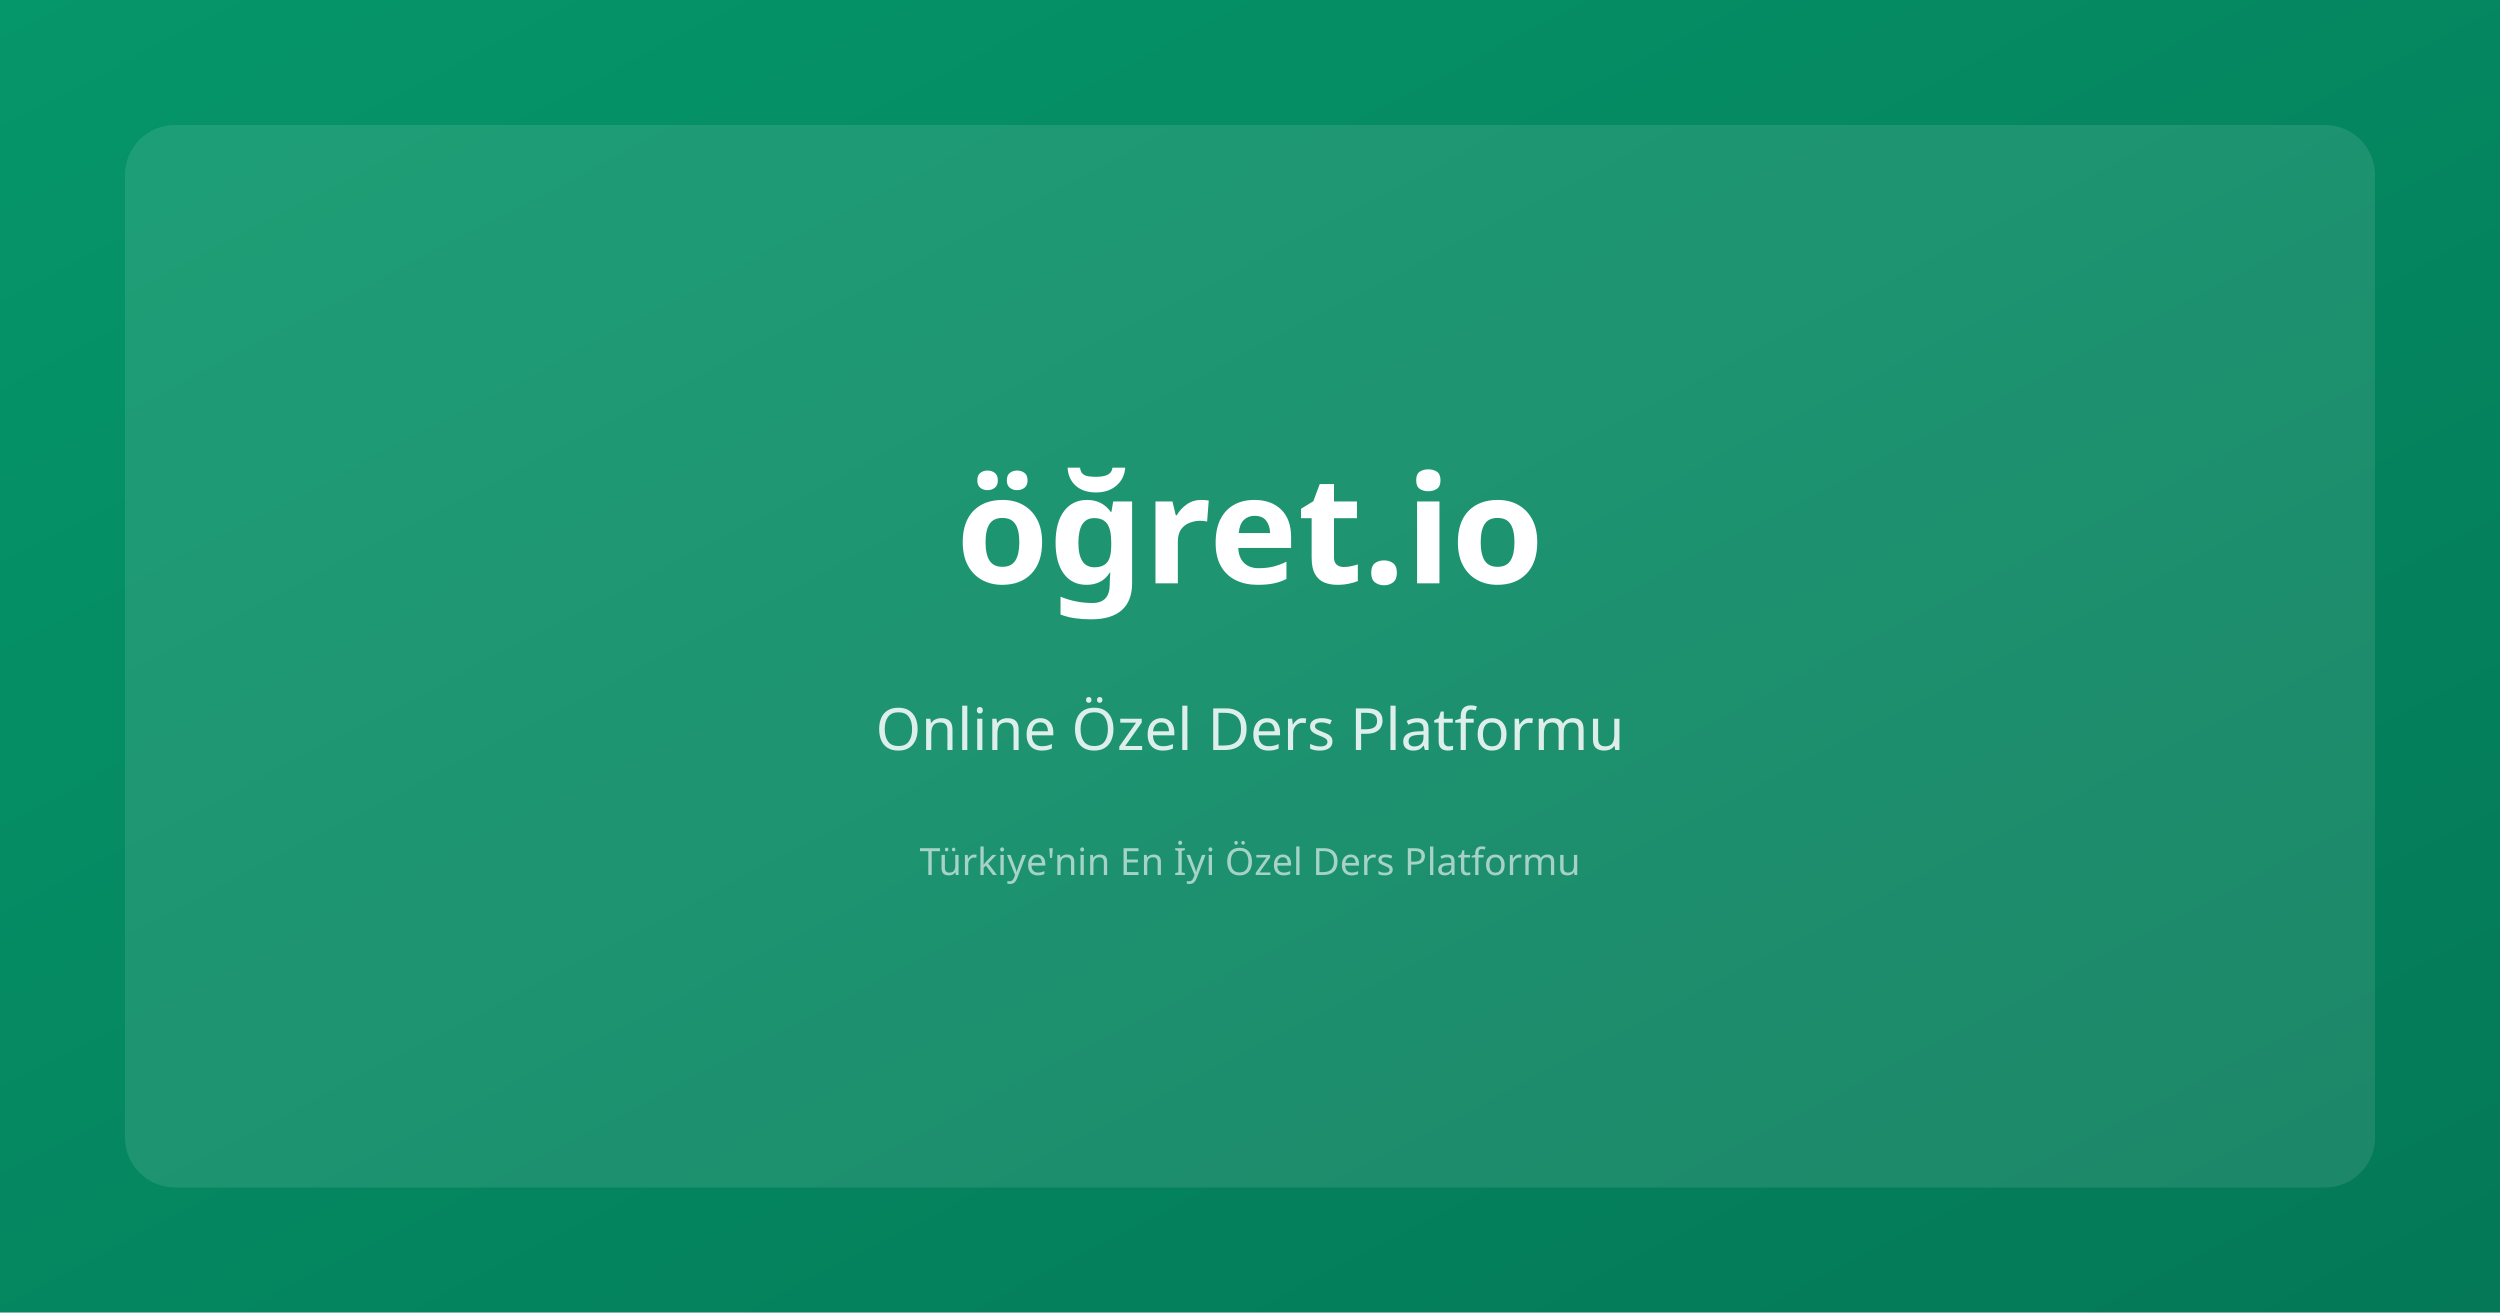
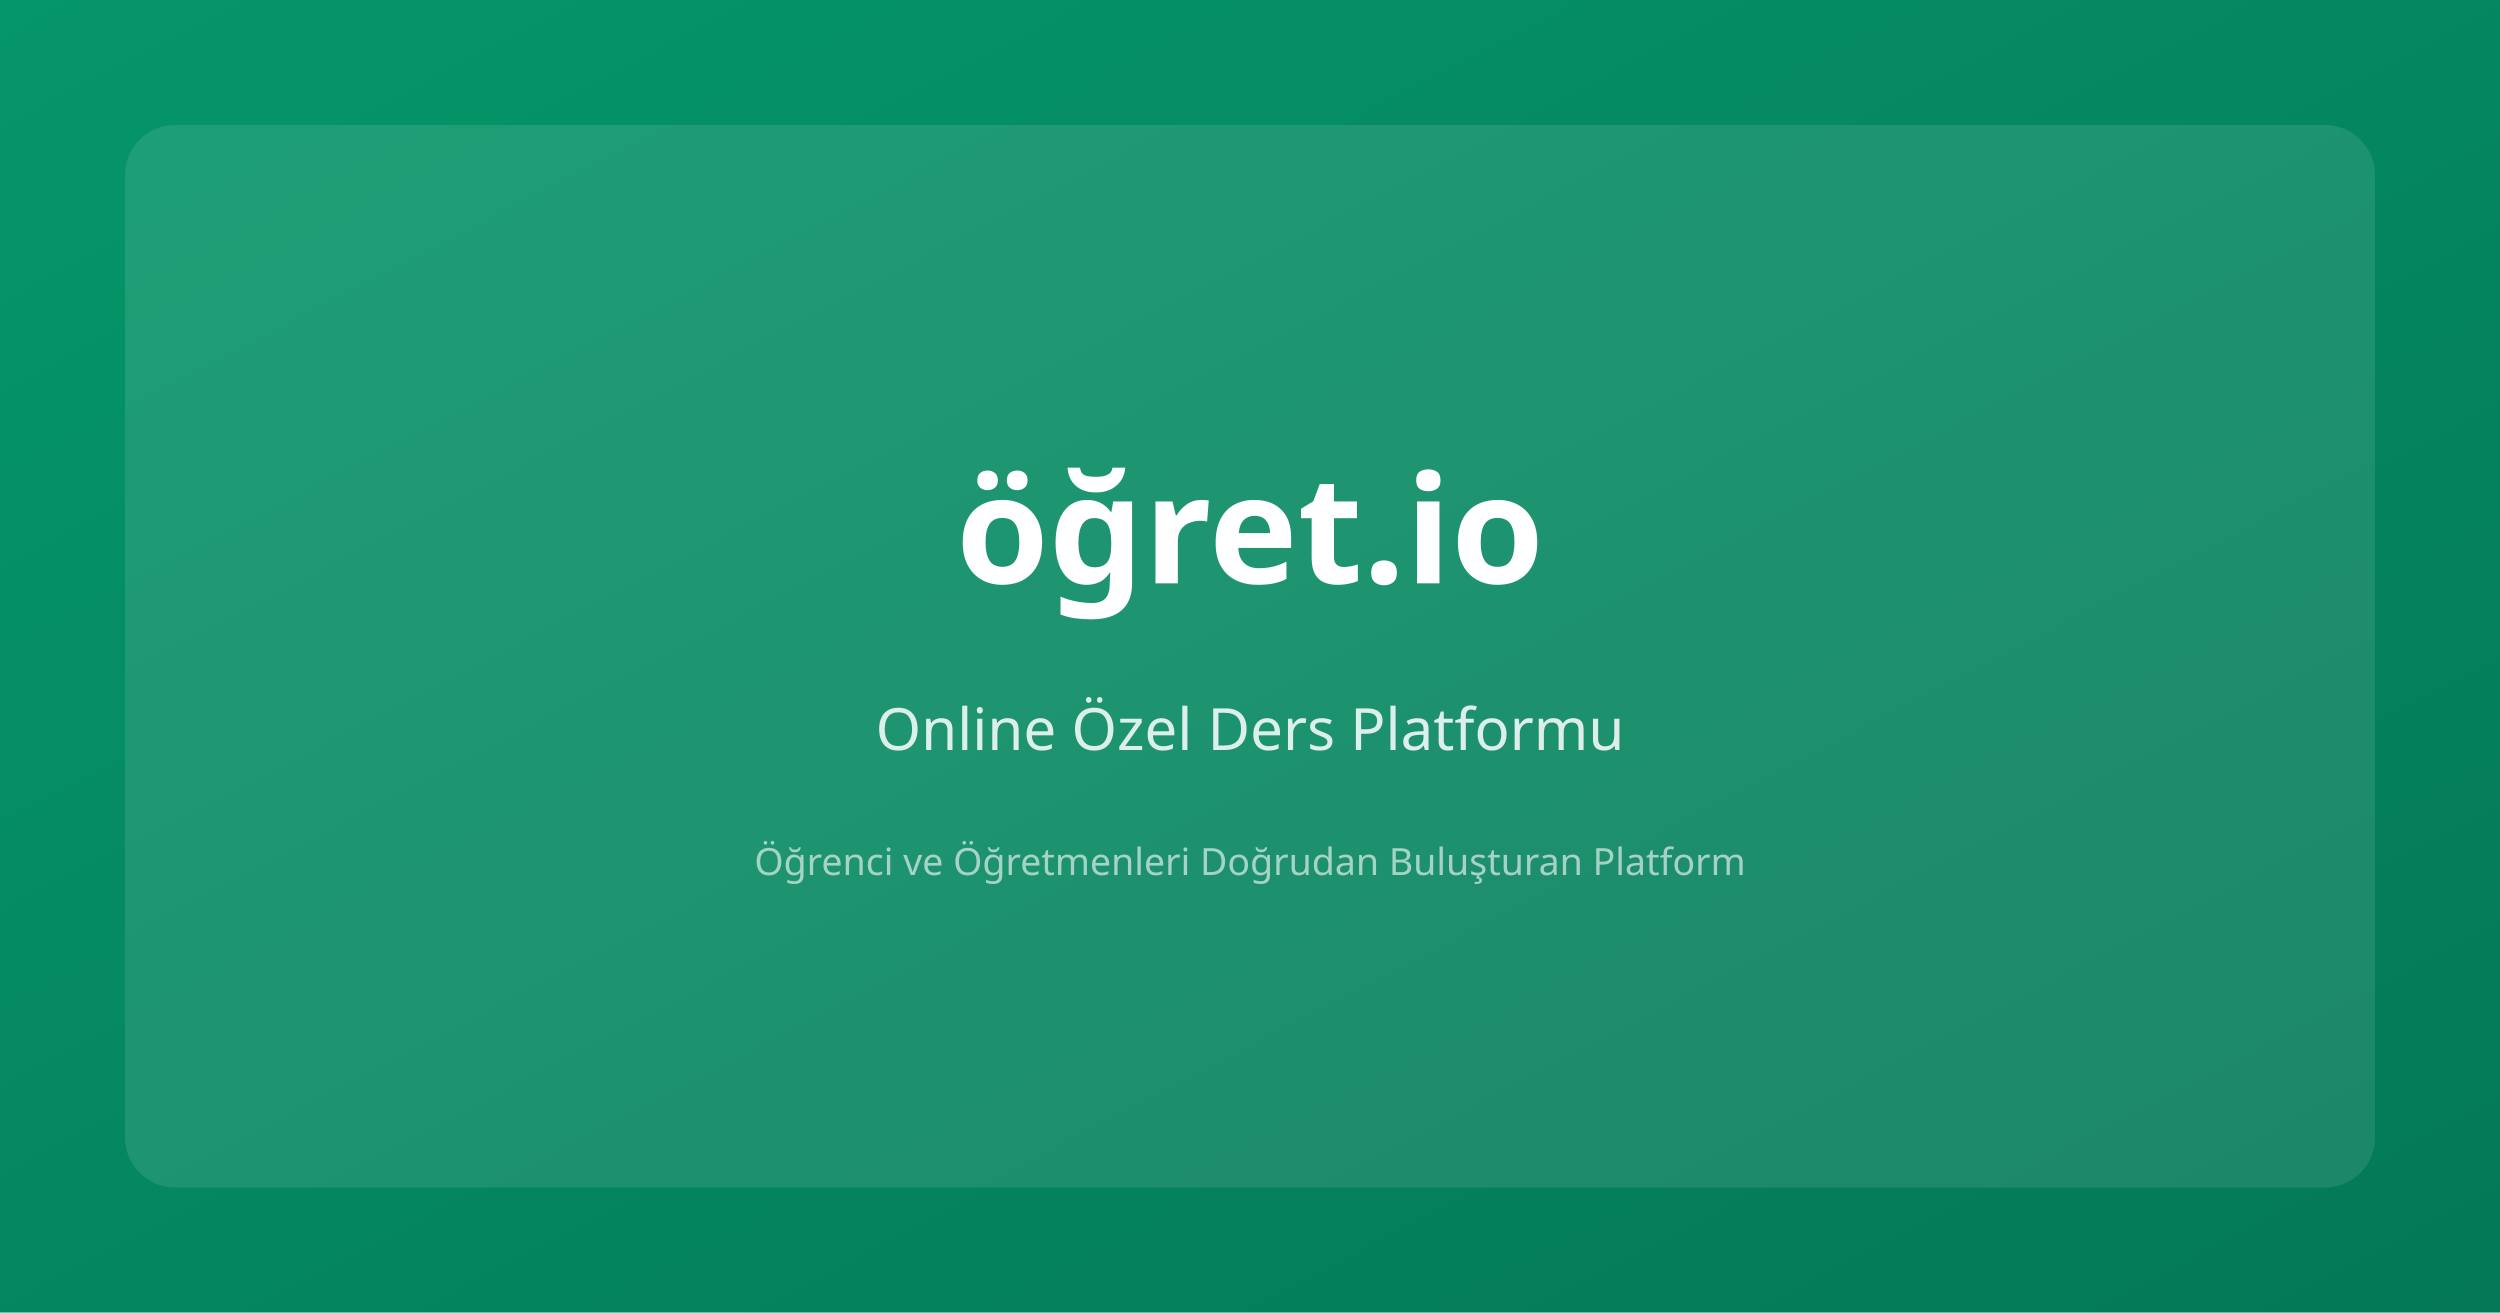
<svg xmlns="http://www.w3.org/2000/svg" width="1200" height="630" viewBox="0 0 1200 630">
  <defs>
    <linearGradient id="bg" x1="0%" y1="0%" x2="100%" y2="100%">
      <stop offset="0%" style="stop-color:#059669" />
      <stop offset="100%" style="stop-color:#047857" />
    </linearGradient>
  </defs>
  <rect width="1200" height="630" fill="url(#bg)" />
  <rect x="60" y="60" width="1080" height="510" rx="24" fill="white" opacity="0.1" />
  <text x="600" y="280" font-family="system-ui, sans-serif" font-size="72" font-weight="800" fill="white" text-anchor="middle">öğret.io</text>
  <text x="600" y="360" font-family="system-ui, sans-serif" font-size="28" font-weight="500" fill="rgba(255,255,255,0.85)" text-anchor="middle">Online Özel Ders Platformu</text>
-   <text x="600" y="420" font-family="system-ui, sans-serif" font-size="18" fill="rgba(255,255,255,0.6)" text-anchor="middle">Türkiye'nin En İyi Özel Ders Platformu</text>
+   <text x="600" y="420" font-family="system-ui, sans-serif" font-size="18" fill="rgba(255,255,255,0.6)" text-anchor="middle">Öğrenci ve Öğretmenleri Doğrudan Buluşturan Platform</text>
</svg>
